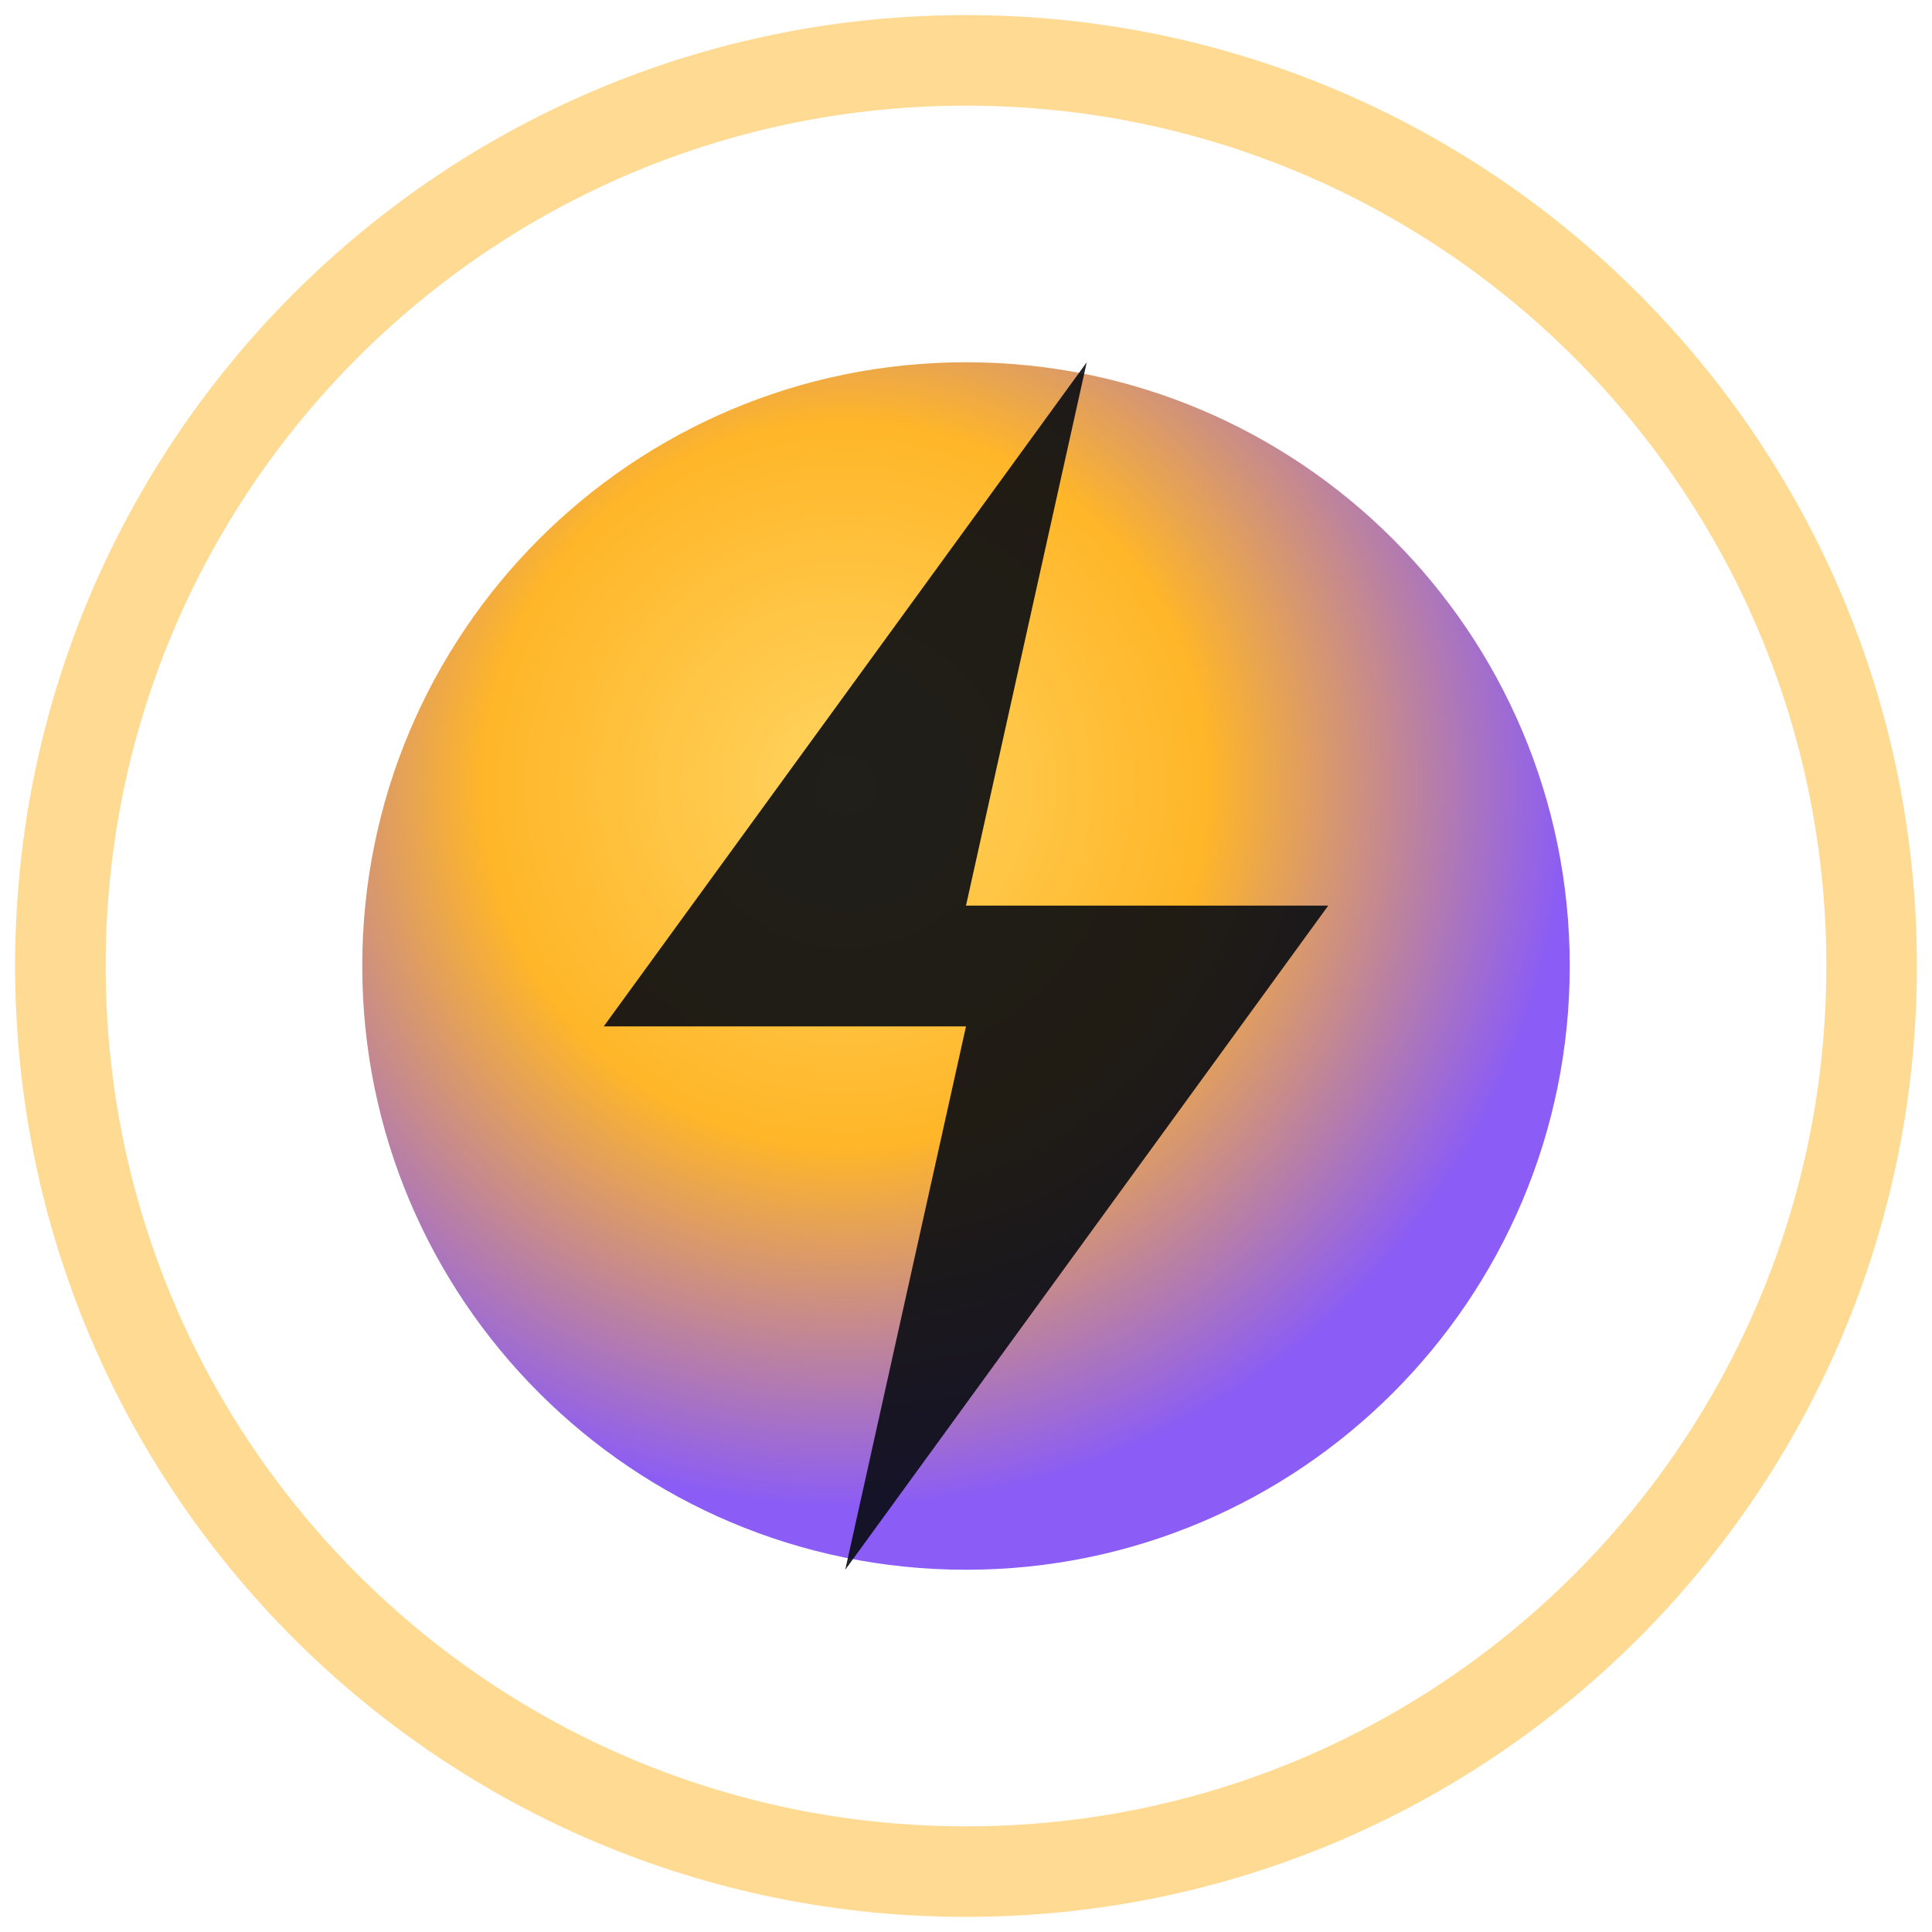
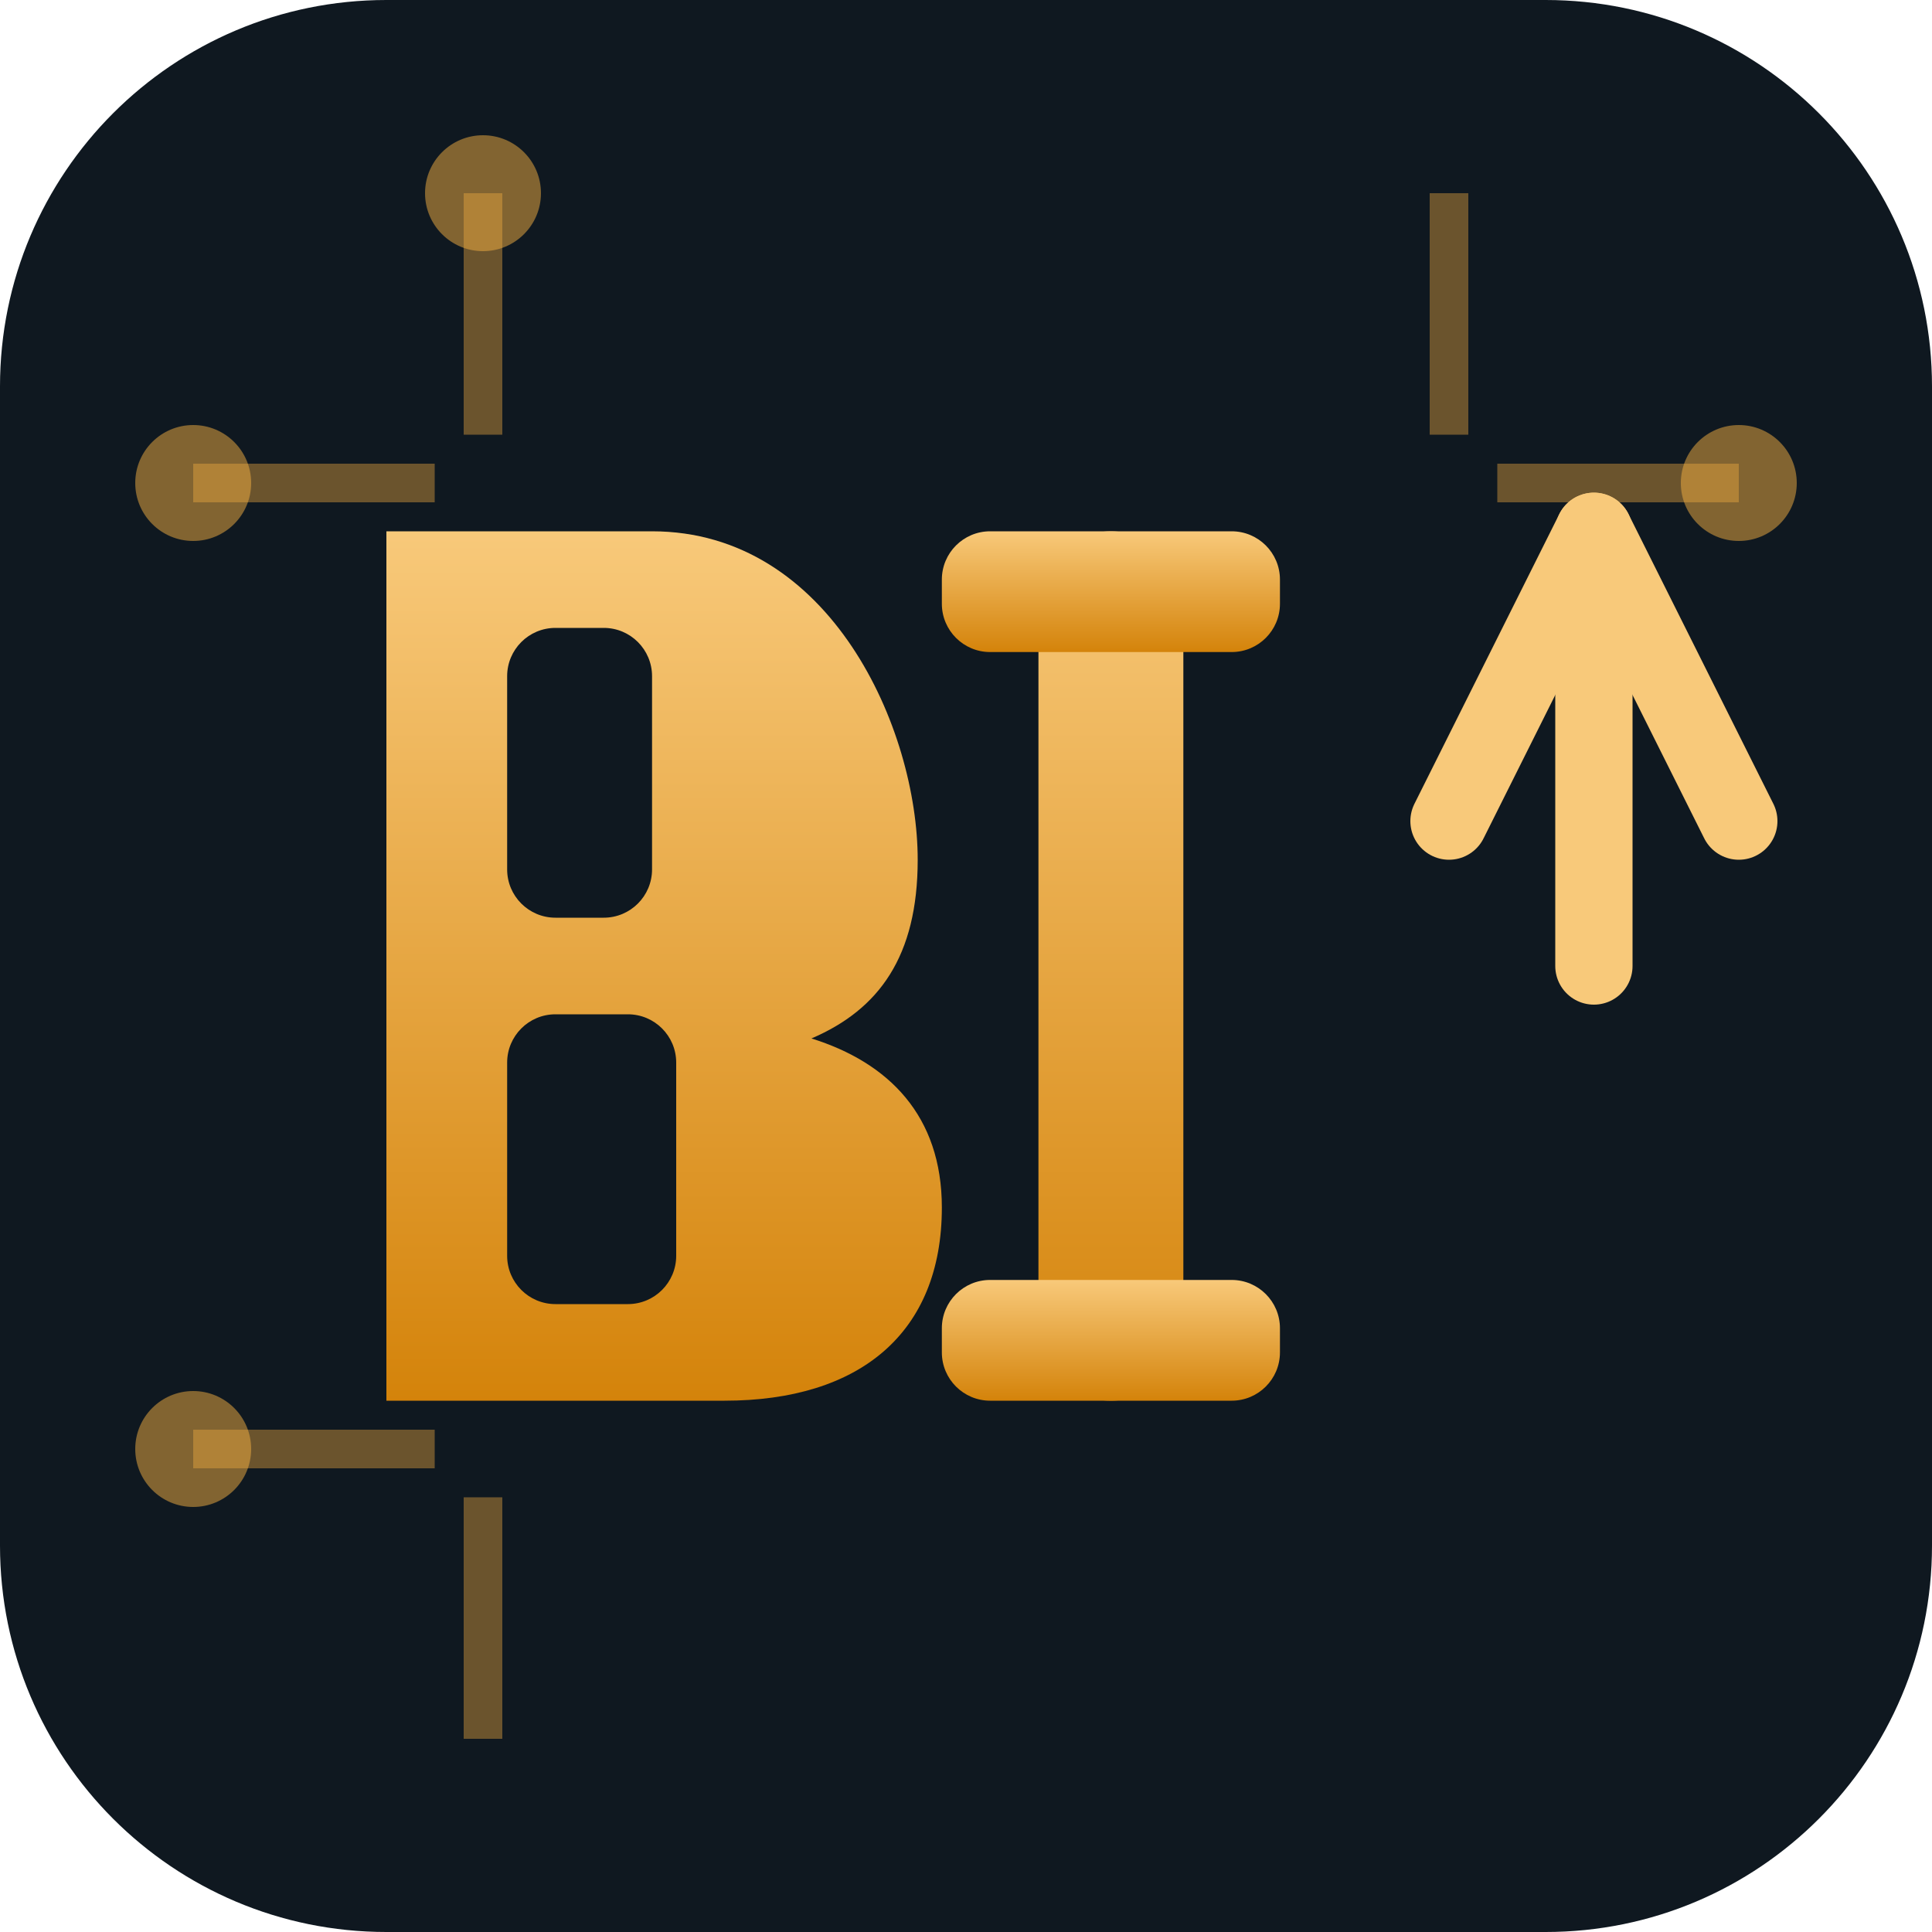
- <svg xmlns="http://www.w3.org/2000/svg" viewBox="0 0 32 32" fill="none">
-   <circle cx="16" cy="16" r="15" stroke="#FFB628" stroke-width="1.5" opacity="0.5" />
-   <circle cx="16" cy="16" r="10" fill="url(#sphereGrad)" />
-   <path d="M18 6L10 17H16L14 26L22 15H16L18 6Z" fill="#080B12" opacity="0.9" />
+ <svg xmlns="http://www.w3.org/2000/svg" viewBox="0 0 40 40" fill="none">
+   <rect width="40" height="40" rx="8" fill="#0F1820" />
+   <line x1="4" y1="10" x2="9" y2="10" stroke="#F5B041" stroke-width="0.8" opacity="0.4" />
+   <line x1="31" y1="10" x2="36" y2="10" stroke="#F5B041" stroke-width="0.8" opacity="0.4" />
+   <line x1="4" y1="30" x2="9" y2="30" stroke="#F5B041" stroke-width="0.8" opacity="0.4" />
+   <line x1="10" y1="4" x2="10" y2="9" stroke="#F5B041" stroke-width="0.8" opacity="0.4" />
+   <line x1="30" y1="4" x2="30" y2="9" stroke="#F5B041" stroke-width="0.8" opacity="0.4" />
+   <line x1="10" y1="31" x2="10" y2="36" stroke="#F5B041" stroke-width="0.8" opacity="0.4" />
+   <circle cx="4" cy="10" r="1.2" fill="#F5B041" opacity="0.5" />
+   <circle cx="36" cy="10" r="1.2" fill="#F5B041" opacity="0.5" />
+   <circle cx="4" cy="30" r="1.2" fill="#F5B041" opacity="0.5" />
+   <circle cx="10" cy="4" r="1.2" fill="#F5B041" opacity="0.5" />
+   <path d="M8 11 L8 29 L15 29 C17.8 29 19.5 27.6 19.5 25 C19.5 23.1 18.4 22 16.8 21.5 C18.2 20.9 19 19.8 19 17.8 C19 15.1 17.2 11 13.5 11 Z" fill="url(#biGold)" />
+   <rect x="10.5" y="13" width="3" height="6" rx="1" fill="#0F1820" />
+   <rect x="10.5" y="21" width="3.5" height="6" rx="1" fill="#0F1820" />
+   <rect x="21.5" y="11" width="3" height="18" rx="1.5" fill="url(#biGold)" />
+   <rect x="19.5" y="11" width="7" height="2.5" rx="1" fill="url(#biGold)" />
+   <rect x="19.5" y="26.5" width="7" height="2.5" rx="1" fill="url(#biGold)" />
+   <path d="M30 17 L33 11 L36 17" stroke="#F8C97A" stroke-width="1.6" stroke-linecap="round" stroke-linejoin="round" fill="none" />
+   <line x1="33" y1="11" x2="33" y2="20" stroke="#F8C97A" stroke-width="1.6" stroke-linecap="round" />
  <defs>
-     <radialGradient id="sphereGrad" cx="40%" cy="35%" r="60%">
-       <stop offset="0%" stop-color="#FFD460" />
-       <stop offset="50%" stop-color="#FFB628" />
-       <stop offset="100%" stop-color="#8B5CF6" />
-     </radialGradient>
+     <linearGradient id="biGold" x1="0" y1="0" x2="0" y2="1">
+       <stop offset="0%" stop-color="#F8C97A" />
+       <stop offset="100%" stop-color="#D4830A" />
+     </linearGradient>
  </defs>
</svg>
